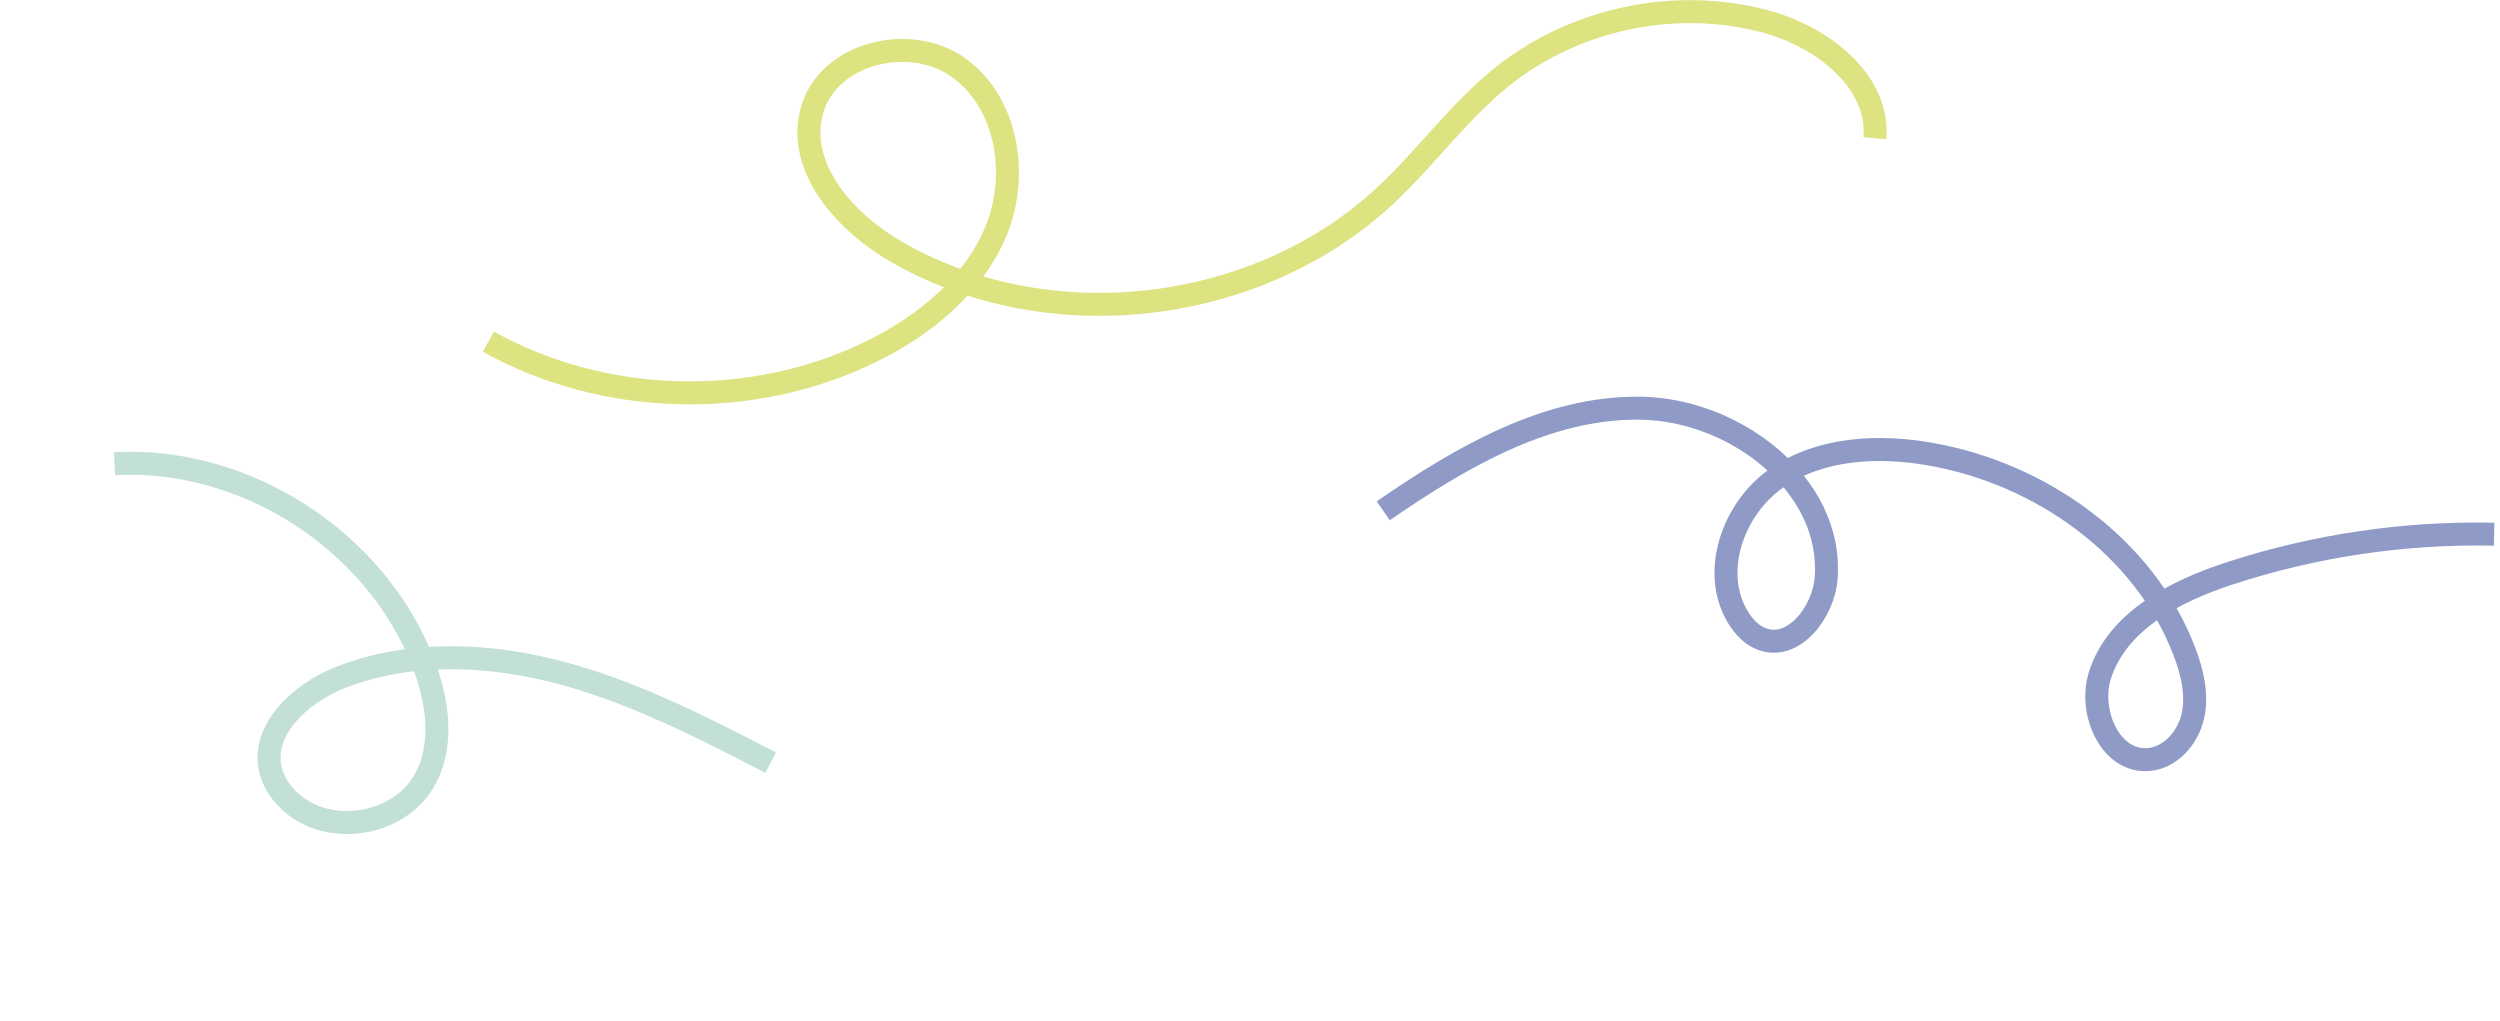
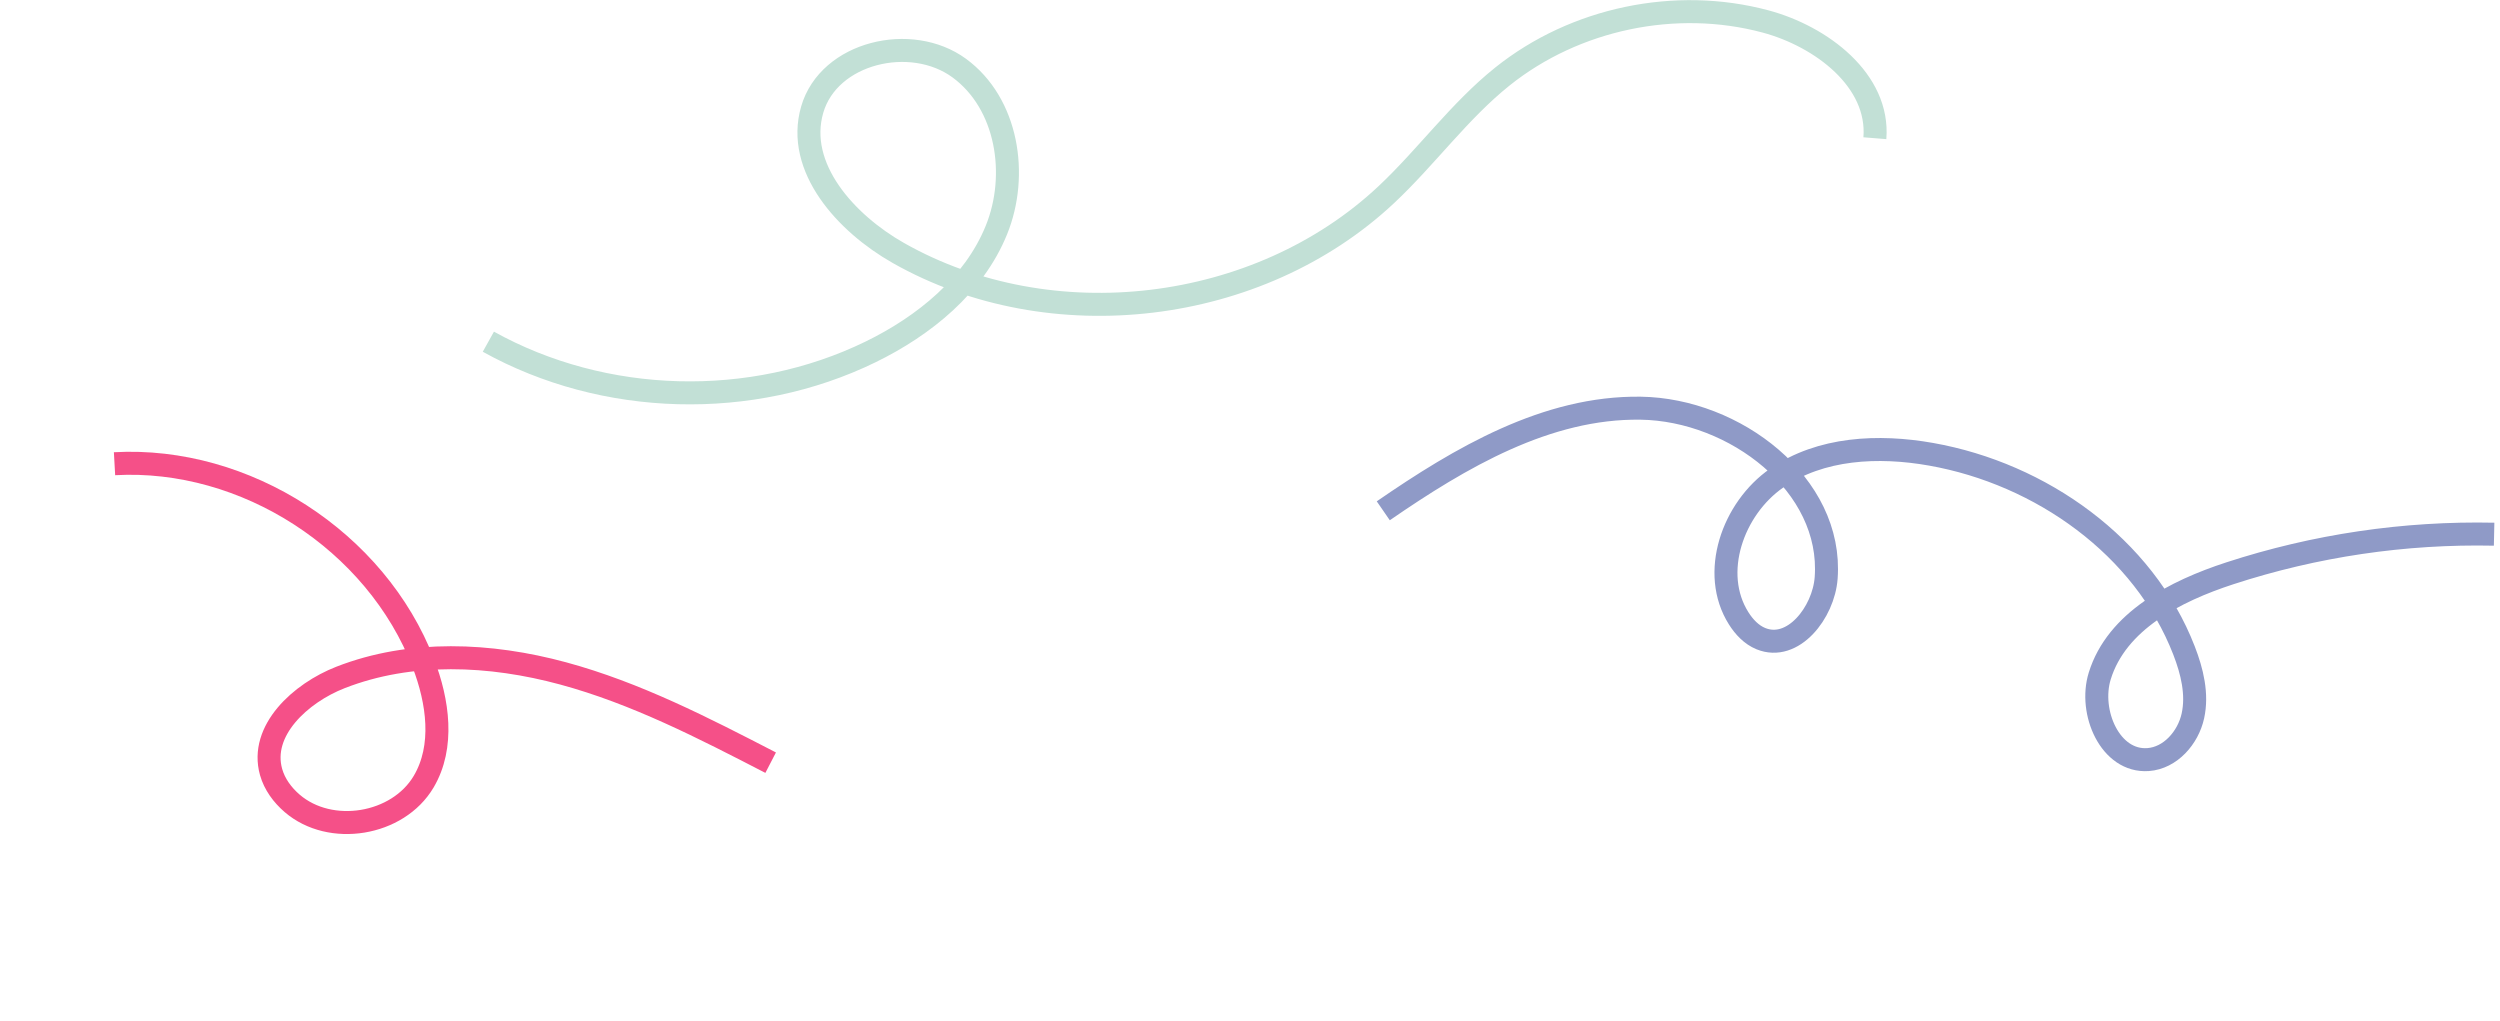
<svg xmlns="http://www.w3.org/2000/svg" width="1957.127" height="798.632" viewBox="0 0 1957.127 798.632">
  <g id="Group_24" data-name="Group 24" transform="translate(-3062.689 3144.112)">
-     <path id="Path_7652" data-name="Path 7652" d="M77.608,457.162c82.733-60.565,204.656-60.864,287.685-.7C391.2,475.236,414.671,502.1,416,534.071c1.65,39.572-37.821,75.544-77.07,70.24-9.911-1.338-19.69-5-27.2-11.6-25.257-22.193-14.34-64.3,5.26-91.615,34.429-47.987,88.094-79.433,144.315-97.535s115.511-24.052,174.284-29.9" transform="matrix(0.839, 0.545, -0.545, 0.839, 3336.385, -3206.948)" fill="none" stroke="#c2e0d6" stroke-miterlimit="10" stroke-width="18" />
-     <path id="Path_7650" data-name="Path 7650" d="M96.65,803.232c90.649,50.38,205.967,53.465,299.18,8.01,42.011-20.487,80.9-52.042,98.514-95.334s8.668-99.254-29.045-126.864-102.088-12.38-115.12,32.509c-13.158,45.323,26.429,88.987,67.495,112.254,119.4,67.646,281.815,48.229,381.9-45.663,31.57-29.615,57.152-65.48,90.948-92.526,56.825-45.474,135.689-61.973,205.977-43.088,43.815,11.769,89.232,46.176,85.58,91.4" transform="translate(3348.35 -3679.844)" fill="none" stroke="#dce380" stroke-miterlimit="10" stroke-width="18" />
+     <path id="Path_7652" data-name="Path 7652" d="M77.608,457.162c82.733-60.565,204.656-60.864,287.685-.7C391.2,475.236,414.671,502.1,416,534.071c1.65,39.572-37.821,75.544-77.07,70.24-9.911-1.338-19.69-5-27.2-11.6-25.257-22.193-14.34-64.3,5.26-91.615,34.429-47.987,88.094-79.433,144.315-97.535s115.511-24.052,174.284-29.9" transform="matrix(0.839, 0.545, -0.545, 0.839, 3336.385, -3206.948)" fill="none" stroke="#f55088" stroke-miterlimit="10" stroke-width="18" />
+     <path id="Path_7650" data-name="Path 7650" d="M96.65,803.232c90.649,50.38,205.967,53.465,299.18,8.01,42.011-20.487,80.9-52.042,98.514-95.334s8.668-99.254-29.045-126.864-102.088-12.38-115.12,32.509c-13.158,45.323,26.429,88.987,67.495,112.254,119.4,67.646,281.815,48.229,381.9-45.663,31.57-29.615,57.152-65.48,90.948-92.526,56.825-45.474,135.689-61.973,205.977-43.088,43.815,11.769,89.232,46.176,85.58,91.4" transform="translate(3348.35 -3679.844)" fill="none" stroke="#c2e0d6" stroke-miterlimit="10" stroke-width="18" />
    <path id="Path_7653" data-name="Path 7653" d="M440.935,281.927C497.727,328.631,554.461,382.534,573.7,453.5S557.95,614.71,485.963,629.7c-26.621,5.544-62.746-9.055-59.75-36.083.878-7.915,5.184-15.1,10.485-21.046,27.859-31.262,81.269-28.146,113.716-1.673s46.954,69.487,51.276,111.139c9.007,86.832-23.543,179.862-93.1,232.618-13.936,10.57-29.883,19.7-47.339,20.79s-36.472-7.855-42.489-24.276c-10.22-27.891,22.785-55.058,52.482-54.443,44.984.931,80.1,38.461,105.311,75.728a624.825,624.825,0,0,1,86.475,190.457" transform="translate(3753.043 -2398.089) rotate(-74)" fill="none" stroke="#8f9ac7" stroke-miterlimit="10" stroke-width="18" />
  </g>
</svg>
